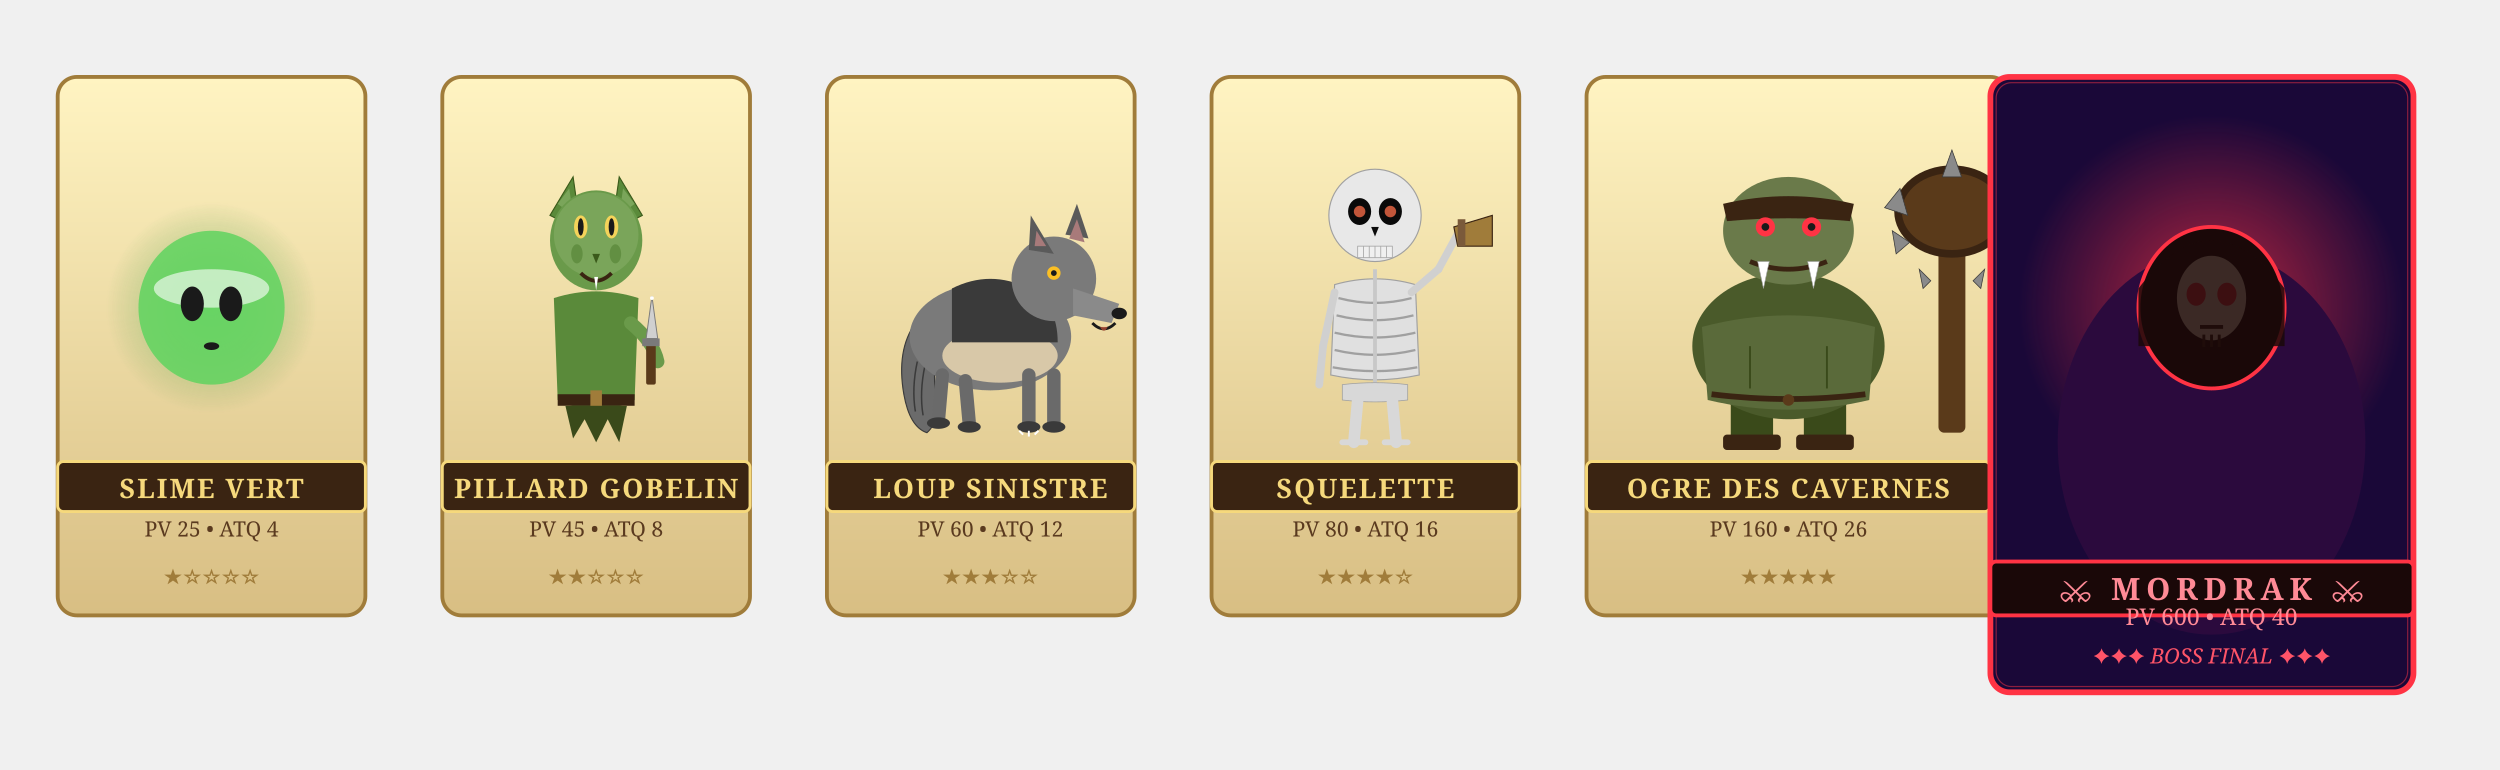
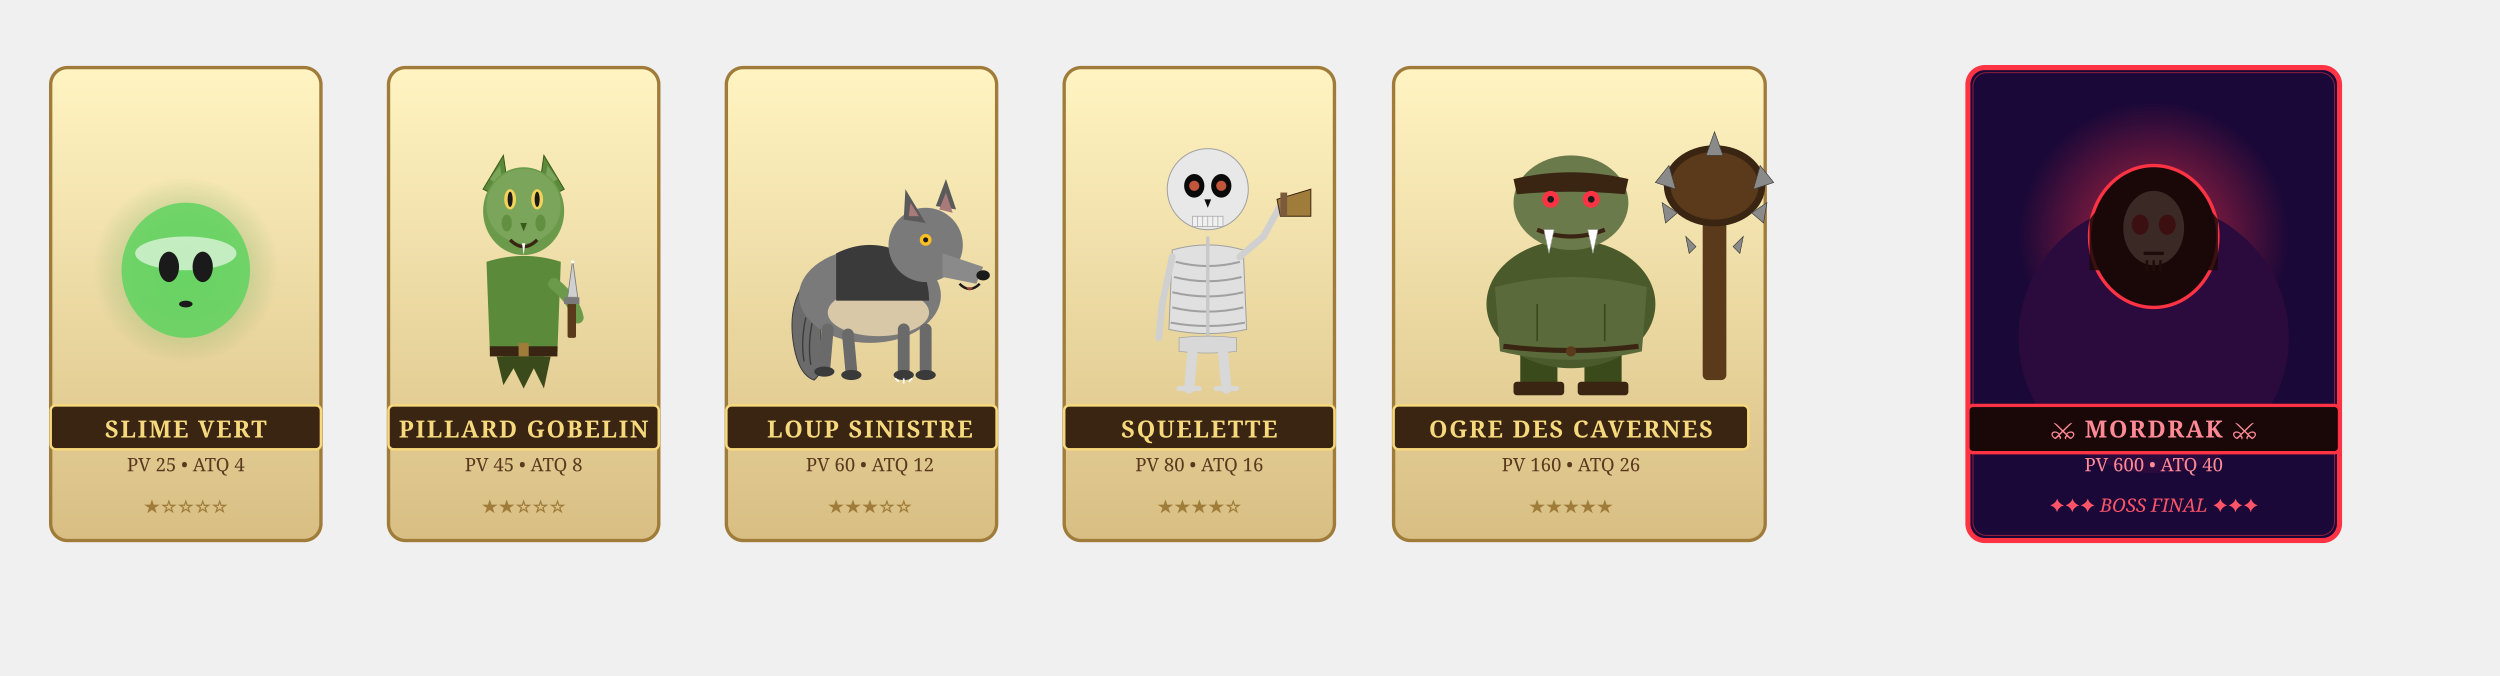
- <svg xmlns="http://www.w3.org/2000/svg" viewBox="0 0 1300 400" width="100%" style="max-width:1100px">
+ <svg xmlns="http://www.w3.org/2000/svg" viewBox="0 0 1480 400" width="100%" style="max-width:1100px">
  <defs>
    <linearGradient id="enemyCard" x1="0" y1="0" x2="0" y2="1">
      <stop offset="0%" stop-color="#fff4c2" />
      <stop offset="100%" stop-color="#d8be83" />
    </linearGradient>
    <radialGradient id="slimeGlow" cx="0.5" cy="0.5" r="0.5">
      <stop offset="0%" stop-color="#5fd35f" />
      <stop offset="100%" stop-color="#3a8a3a" stop-opacity="0" />
    </radialGradient>
    <radialGradient id="bossAuraCard" cx="0.5" cy="0.5" r="0.5">
      <stop offset="0%" stop-color="#ff3344" stop-opacity="0.7" />
      <stop offset="100%" stop-color="#ff3344" stop-opacity="0" />
    </radialGradient>
  </defs>
  <g transform="translate(80 60)">
    <rect x="-50" y="-20" width="160" height="280" rx="10" fill="url(#enemyCard)" stroke="#a07c3a" stroke-width="2">
      <animate attributeName="stroke-opacity" values="0.55;1;0.55" dur="3.6s" begin="0s" repeatCount="indefinite" />
    </rect>
    <circle r="55" cx="30" cy="100" fill="url(#slimeGlow)" opacity="0.6">
      <animate attributeName="r" values="50;60;50" dur="2s" repeatCount="indefinite" />
    </circle>
    <ellipse cx="30" cy="100" rx="38" ry="40" fill="#5fd35f" opacity="0.85" />
    <ellipse cx="30" cy="90" rx="30" ry="10" fill="#fff" opacity="0.6" />
    <ellipse cx="20" cy="98" rx="6" ry="9" fill="#1a1a1a" />
    <ellipse cx="40" cy="98" rx="6" ry="9" fill="#1a1a1a" />
    <ellipse cx="30" cy="120" rx="4" ry="2" fill="#1a1a1a" />
    <rect x="-50" y="180" width="160" height="26" fill="#3a2412" stroke="#f6d97c" stroke-width="1.5" rx="3">
      <animate attributeName="fill-opacity" values="0;1" dur="1.6s" begin="0.2s" fill="freeze" />
    </rect>
    <text x="30" y="199" text-anchor="middle" font-family="Georgia, serif" font-size="14" font-weight="bold" fill="#f6d97c" letter-spacing="1">SLIME VERT</text>
    <text x="30" y="219" text-anchor="middle" font-family="Georgia, serif" font-size="11" fill="#5a3a1f">PV 25 • ATQ 4</text>
    <text x="30" y="243" text-anchor="middle" font-family="Georgia, serif" font-size="10" font-style="italic" fill="#a07c3a">★☆☆☆☆</text>
  </g>
  <g transform="translate(280 60)">
    <rect x="-50" y="-20" width="160" height="280" rx="10" fill="url(#enemyCard)" stroke="#a07c3a" stroke-width="2">
      <animate attributeName="stroke-opacity" values="0.55;1;0.55" dur="3.6s" begin="0.3s" repeatCount="indefinite" />
    </rect>
    <polygon points="6,52 18,32 22,60" fill="#5a8a3a" stroke="#3a5a1a" stroke-width="0.6" />
    <polygon points="54,52 42,32 38,60" fill="#5a8a3a" stroke="#3a5a1a" stroke-width="0.6" />
    <polygon points="10,46 16,38 18,52" fill="#7aa55a" />
    <polygon points="50,46 44,38 42,52" fill="#7aa55a" />
    <ellipse cx="30" cy="65" rx="24" ry="26" fill="#6a9a4a" />
    <ellipse cx="30" cy="62" rx="22" ry="22" fill="#7aa55a" />
    <ellipse cx="20" cy="72" rx="3" ry="5" fill="#4a7a2a" opacity="0.5" />
    <ellipse cx="40" cy="72" rx="3" ry="5" fill="#4a7a2a" opacity="0.5" />
    <ellipse cx="22" cy="58" rx="3.5" ry="6" fill="#f4d35a" />
    <ellipse cx="22" cy="58" rx="1.5" ry="4.5" fill="#1a1a1a" />
    <ellipse cx="38" cy="58" rx="3.5" ry="6" fill="#f4d35a" />
    <ellipse cx="38" cy="58" rx="1.5" ry="4.5" fill="#1a1a1a" />
    <polygon points="28,72 32,72 30,77" fill="#3a5a1a" />
    <path d="M22,82 Q30,90 38,82" fill="none" stroke="#3a2412" stroke-width="2" />
    <polygon points="29,84 31,84 30,91" fill="#fff" />
    <path d="M8,95 Q30,88 52,95 L50,148 Q30,158 10,148 Z" fill="#5a8a3a" />
    <rect x="10" y="145" width="40" height="6" fill="#3a2412" />
    <rect x="27" y="143" width="6" height="10" fill="#a07c3a" />
    <path d="M14,151 L18,168 L24,158 L30,170 L36,158 L42,170 L46,151 Z" fill="#3a4a1a" />
    <path d="M48,108 Q60,118 62,128" fill="none" stroke="#6a9a4a" stroke-width="7" stroke-linecap="round" />
    <rect x="56" y="118" width="5" height="22" fill="#5a3a1a" rx="1" />
    <rect x="54" y="116" width="9" height="4" fill="#7a7a7a" />
    <polygon points="56,116 62,116 59,94" fill="#d0d0d0" stroke="#7a7a7a" stroke-width="0.5" />
    <circle cx="59" cy="95" r="1" fill="#fff" />
    <rect x="-50" y="180" width="160" height="26" fill="#3a2412" stroke="#f6d97c" stroke-width="1.5" rx="3">
      <animate attributeName="fill-opacity" values="0;1" dur="1.6s" begin="0.4s" fill="freeze" />
    </rect>
    <text x="30" y="199" text-anchor="middle" font-family="Georgia, serif" font-size="14" font-weight="bold" fill="#f6d97c" letter-spacing="1">PILLARD GOBELIN</text>
    <text x="30" y="219" text-anchor="middle" font-family="Georgia, serif" font-size="11" fill="#5a3a1f">PV 45 • ATQ 8</text>
    <text x="30" y="243" text-anchor="middle" font-family="Georgia, serif" font-size="10" font-style="italic" fill="#a07c3a">★★☆☆☆</text>
  </g>
  <g transform="translate(480 60)">
    <rect x="-50" y="-20" width="160" height="280" rx="10" fill="url(#enemyCard)" stroke="#a07c3a" stroke-width="2">
      <animate attributeName="stroke-opacity" values="0.55;1;0.55" dur="3.6s" begin="0.6s" repeatCount="indefinite" />
    </rect>
    <path d="M-4,108 Q-14,122 -10,145 Q-7,162 2,165 Q10,158 6,140 Q6,124 4,112 Z" fill="#6b6b6b" stroke="#3a3a3a" stroke-width="0.6" />
    <path d="M-3,128 Q-6,142 -4,154" fill="none" stroke="#3a3a3a" stroke-width="0.8" />
    <path d="M1,130 Q-2,144 0,156" fill="none" stroke="#3a3a3a" stroke-width="0.8" />
    <ellipse cx="35" cy="115" rx="42" ry="28" fill="#7a7a7a" />
    <ellipse cx="40" cy="125" rx="30" ry="14" fill="#d8c8a8" />
    <path d="M15,90 Q35,80 55,90 Q70,98 70,118 L15,118 Z" fill="#3a3a3a" />
    <ellipse cx="68" cy="85" rx="22" ry="22" fill="#7a7a7a" />
    <polygon points="78,90 102,98 98,108 78,104" fill="#8a8a8a" />
    <ellipse cx="102" cy="103" rx="4" ry="3" fill="#1a1a1a" />
    <path d="M88,108 Q94,114 100,108" fill="none" stroke="#1a1a1a" stroke-width="1.5" />
    <path d="M92,110 Q94,114 96,110" fill="#c2563a" opacity="0.7" />
    <polygon points="55,70 56,52 68,72" fill="#5a5a5a" />
    <polygon points="58,68 59,60 64,68" fill="#a87a7a" />
    <polygon points="74,62 80,46 86,64" fill="#5a5a5a" />
    <polygon points="76,64 80,54 84,66" fill="#a87a7a" />
    <circle cx="68" cy="82" r="3.5" fill="#fbbf24">
      <animate attributeName="opacity" values="0.6;1;0.6" dur="1.6s" repeatCount="indefinite" />
    </circle>
    <circle cx="68" cy="82" r="1.5" fill="#1a1a1a" />
    <line x1="55" y1="135" x2="55" y2="160" stroke="#6a6a6a" stroke-width="7" stroke-linecap="round" />
    <line x1="68" y1="135" x2="68" y2="160" stroke="#6a6a6a" stroke-width="7" stroke-linecap="round" />
    <line x1="10" y1="135" x2="8" y2="158" stroke="#6a6a6a" stroke-width="7" stroke-linecap="round" />
    <line x1="22" y1="138" x2="24" y2="160" stroke="#6a6a6a" stroke-width="7" stroke-linecap="round" />
    <ellipse cx="55" cy="162" rx="6" ry="3" fill="#3a3a3a" />
    <ellipse cx="68" cy="162" rx="6" ry="3" fill="#3a3a3a" />
    <ellipse cx="8" cy="160" rx="6" ry="3" fill="#3a3a3a" />
    <ellipse cx="24" cy="162" rx="6" ry="3" fill="#3a3a3a" />
    <line x1="50" y1="164" x2="52" y2="166" stroke="#fff" stroke-width="1" />
    <line x1="55" y1="164" x2="55" y2="167" stroke="#fff" stroke-width="1" />
    <line x1="60" y1="164" x2="58" y2="166" stroke="#fff" stroke-width="1" />
    <rect x="-50" y="180" width="160" height="26" fill="#3a2412" stroke="#f6d97c" stroke-width="1.5" rx="3">
      <animate attributeName="fill-opacity" values="0;1" dur="1.6s" begin="0.6s" fill="freeze" />
    </rect>
    <text x="35" y="199" text-anchor="middle" font-family="Georgia, serif" font-size="14" font-weight="bold" fill="#f6d97c" letter-spacing="1">LOUP SINISTRE</text>
    <text x="35" y="219" text-anchor="middle" font-family="Georgia, serif" font-size="11" fill="#5a3a1f">PV 60 • ATQ 12</text>
    <text x="35" y="243" text-anchor="middle" font-family="Georgia, serif" font-size="10" font-style="italic" fill="#a07c3a">★★★☆☆</text>
  </g>
  <g transform="translate(680 60)">
    <rect x="-50" y="-20" width="160" height="280" rx="10" fill="url(#enemyCard)" stroke="#a07c3a" stroke-width="2">
      <animate attributeName="stroke-opacity" values="0.55;1;0.55" dur="3.6s" begin="0.9s" repeatCount="indefinite" />
    </rect>
    <ellipse cx="35" cy="52" rx="24" ry="24" fill="#e8e8e8" stroke="#a0a0a0" stroke-width="0.6" />
    <ellipse cx="27" cy="50" rx="6" ry="7" fill="#0a0a0a" />
    <ellipse cx="43" cy="50" rx="6" ry="7" fill="#0a0a0a" />
    <circle cx="27" cy="50" r="3" fill="#c2563a">
      <animate attributeName="opacity" values="0.5;1;0.5" dur="1.4s" repeatCount="indefinite" />
    </circle>
    <circle cx="43" cy="50" r="3" fill="#c2563a">
      <animate attributeName="opacity" values="0.5;1;0.5" dur="1.4s" begin="0.3s" repeatCount="indefinite" />
    </circle>
    <polygon points="33,58 37,58 35,63" fill="#0a0a0a" />
    <rect x="26" y="68" width="18" height="6" fill="#f0f0f0" stroke="#a0a0a0" stroke-width="0.4" />
    <line x1="29" y1="68" x2="29" y2="74" stroke="#a0a0a0" stroke-width="0.4" />
    <line x1="32" y1="68" x2="32" y2="74" stroke="#a0a0a0" stroke-width="0.4" />
    <line x1="35" y1="68" x2="35" y2="74" stroke="#a0a0a0" stroke-width="0.4" />
    <line x1="38" y1="68" x2="38" y2="74" stroke="#a0a0a0" stroke-width="0.4" />
    <line x1="41" y1="68" x2="41" y2="74" stroke="#a0a0a0" stroke-width="0.4" />
    <path d="M14,88 Q35,82 56,88 L58,135 Q35,140 12,135 Z" fill="#e0e0e0" stroke="#a0a0a0" stroke-width="0.6" />
    <path d="M16,95 Q35,100 54,95" fill="none" stroke="#a0a0a0" stroke-width="1.2" />
    <path d="M15,104 Q35,109 55,104" fill="none" stroke="#a0a0a0" stroke-width="1.2" />
    <path d="M14,113 Q35,118 56,113" fill="none" stroke="#a0a0a0" stroke-width="1.2" />
    <path d="M14,122 Q35,127 56,122" fill="none" stroke="#a0a0a0" stroke-width="1.2" />
    <path d="M13,131 Q35,135 57,131" fill="none" stroke="#a0a0a0" stroke-width="1.2" />
    <line x1="35" y1="80" x2="35" y2="140" stroke="#c8c8c8" stroke-width="2" />
    <line x1="54" y1="92" x2="68" y2="80" stroke="#d0d0d0" stroke-width="4" stroke-linecap="round" />
    <line x1="68" y1="80" x2="80" y2="58" stroke="#d0d0d0" stroke-width="4" stroke-linecap="round" />
    <line x1="14" y1="92" x2="8" y2="120" stroke="#d0d0d0" stroke-width="4" stroke-linecap="round" />
    <line x1="8" y1="120" x2="6" y2="140" stroke="#d0d0d0" stroke-width="4" stroke-linecap="round" />
    <path d="M18,140 Q35,138 52,140 L52,148 Q35,150 18,148 Z" fill="#d8d8d8" stroke="#a0a0a0" stroke-width="0.4" />
    <line x1="26" y1="148" x2="24" y2="170" stroke="#d8d8d8" stroke-width="6" stroke-linecap="round" />
    <line x1="44" y1="148" x2="46" y2="170" stroke="#d8d8d8" stroke-width="6" stroke-linecap="round" />
    <line x1="18" y1="170" x2="30" y2="170" stroke="#d8d8d8" stroke-width="3" stroke-linecap="round" />
    <line x1="40" y1="170" x2="52" y2="170" stroke="#d8d8d8" stroke-width="3" stroke-linecap="round" />
    <path d="M76,58 L96,52 L96,68 L78,68 Z" fill="#a07c3a" stroke="#3a2412" stroke-width="0.6" />
    <rect x="78" y="54" width="4" height="14" fill="#7a5a3a" />
    <rect x="-50" y="180" width="160" height="26" fill="#3a2412" stroke="#f6d97c" stroke-width="1.5" rx="3">
      <animate attributeName="fill-opacity" values="0;1" dur="1.6s" begin="0.8s" fill="freeze" />
    </rect>
    <text x="30" y="199" text-anchor="middle" font-family="Georgia, serif" font-size="14" font-weight="bold" fill="#f6d97c" letter-spacing="1">SQUELETTE</text>
    <text x="30" y="219" text-anchor="middle" font-family="Georgia, serif" font-size="11" fill="#5a3a1f">PV 80 • ATQ 16</text>
    <text x="30" y="243" text-anchor="middle" font-family="Georgia, serif" font-size="10" font-style="italic" fill="#a07c3a">★★★★☆</text>
  </g>
  <g transform="translate(880 60)">
    <rect x="-55" y="-20" width="220" height="280" rx="10" fill="url(#enemyCard)" stroke="#a07c3a" stroke-width="2">
      <animate attributeName="stroke-opacity" values="0.55;1;0.55" dur="3.6s" begin="1.2s" repeatCount="indefinite" />
    </rect>
    <rect x="128" y="40" width="14" height="125" fill="#5a3a1a" rx="3" />
    <ellipse cx="135" cy="50" rx="30" ry="24" fill="#3a2412" />
    <ellipse cx="135" cy="50" rx="26" ry="20" fill="#5a3a1a" />
    <polygon points="135,18 130,32 140,32" fill="#8a8a8a" stroke="#3a3a3a" stroke-width="0.4" />
    <polygon points="108,38 112,52 100,48" fill="#8a8a8a" stroke="#3a3a3a" stroke-width="0.4" />
    <polygon points="162,38 158,52 170,48" fill="#8a8a8a" stroke="#3a3a3a" stroke-width="0.4" />
    <polygon points="104,60 113,66 106,72" fill="#8a8a8a" stroke="#3a3a3a" stroke-width="0.4" />
    <polygon points="166,60 157,66 164,72" fill="#8a8a8a" stroke="#3a3a3a" stroke-width="0.4" />
    <polygon points="118,80 124,86 120,90" fill="#8a8a8a" stroke="#3a3a3a" stroke-width="0.4" />
    <polygon points="152,80 146,86 150,90" fill="#8a8a8a" stroke="#3a3a3a" stroke-width="0.4" />
    <rect x="20" y="148" width="22" height="22" fill="#3a4a1a" />
    <rect x="58" y="148" width="22" height="22" fill="#3a4a1a" />
    <rect x="16" y="166" width="30" height="8" fill="#3a2412" rx="2" />
    <rect x="54" y="166" width="30" height="8" fill="#3a2412" rx="2" />
    <ellipse cx="50" cy="120" rx="50" ry="38" fill="#4a5a2a" />
    <path d="M5,110 Q50,98 95,110 L92,148 Q50,158 8,148 Z" fill="#5a6a3a" />
    <path d="M10,145 Q50,150 90,145" fill="none" stroke="#3a2412" stroke-width="3" />
    <circle cx="50" cy="148" r="3" fill="#5a3a1a" />
    <ellipse cx="50" cy="60" rx="34" ry="28" fill="#6a7a4a" />
    <path d="M16,46 Q50,38 84,46 L82,55 Q50,52 18,55 Z" fill="#3a2412" />
    <circle cx="38" cy="58" r="5" fill="#ff3344">
      <animate attributeName="opacity" values="0.5;1;0.5" dur="1.2s" repeatCount="indefinite" />
    </circle>
    <circle cx="62" cy="58" r="5" fill="#ff3344">
      <animate attributeName="opacity" values="0.5;1;0.5" dur="1.2s" begin="0.3s" repeatCount="indefinite" />
    </circle>
    <circle cx="38" cy="58" r="2" fill="#1a1a1a" />
    <circle cx="62" cy="58" r="2" fill="#1a1a1a" />
    <path d="M30,76 Q50,84 70,76" fill="none" stroke="#3a2412" stroke-width="2.5" />
    <polygon points="34,76 40,76 37,90" fill="#fff" stroke="#a0a0a0" stroke-width="0.3" />
    <polygon points="60,76 66,76 63,90" fill="#fff" stroke="#a0a0a0" stroke-width="0.3" />
    <line x1="30" y1="120" x2="30" y2="142" stroke="#3a4a1a" stroke-width="1" />
    <line x1="70" y1="120" x2="70" y2="142" stroke="#3a4a1a" stroke-width="1" />
    <rect x="-55" y="180" width="210" height="26" fill="#3a2412" stroke="#f6d97c" stroke-width="1.5" rx="3">
      <animate attributeName="fill-opacity" values="0;1" dur="1.6s" begin="1.0s" fill="freeze" />
    </rect>
    <text x="50" y="199" text-anchor="middle" font-family="Georgia, serif" font-size="14" font-weight="bold" fill="#f6d97c" letter-spacing="1">OGRE DES CAVERNES</text>
    <text x="50" y="219" text-anchor="middle" font-family="Georgia, serif" font-size="11" fill="#5a3a1f">PV 160 • ATQ 26</text>
    <text x="50" y="243" text-anchor="middle" font-family="Georgia, serif" font-size="10" font-style="italic" fill="#a07c3a">★★★★★</text>
  </g>
-   <g transform="translate(1050 60)">
-     <rect x="-15" y="-20" width="220" height="320" rx="10" fill="#1a0838" stroke="#ff3344" stroke-width="3">
+   <g transform="translate(1180 60)">
+     <rect x="-15" y="-20" width="220" height="280" rx="10" fill="#1a0838" stroke="#ff3344" stroke-width="3">
      <animate attributeName="stroke-opacity" values="0.55;1;0.55" dur="2.4s" begin="0s" repeatCount="indefinite" />
    </rect>
-     <rect x="-12" y="-17" width="214" height="314" rx="8" fill="none" stroke="#ff3344" stroke-width="0.6" opacity="0.5" />
-     <circle cx="100" cy="100" r="100" fill="url(#bossAuraCard)">
-       <animate attributeName="r" values="80;110;80" dur="2.2s" repeatCount="indefinite" />
+     <rect x="-12" y="-17" width="214" height="274" rx="8" fill="none" stroke="#ff3344" stroke-width="0.6" opacity="0.5" />
+     <circle cx="95" cy="80" r="80" fill="url(#bossAuraCard)">
+       <animate attributeName="r" values="70;88;70" dur="2.2s" repeatCount="indefinite" />
      <animate attributeName="opacity" values="0.5;1;0.5" dur="2.2s" repeatCount="indefinite" />
    </circle>
-     <ellipse cx="100" cy="170" rx="80" ry="100" fill="#2b0a3d" />
-     <ellipse cx="100" cy="100" rx="38" ry="42" fill="#1a0808" />
-     <ellipse cx="100" cy="100" rx="38" ry="42" fill="none" stroke="#ff3344" stroke-width="2" />
-     <ellipse cx="100" cy="95" rx="18" ry="22" fill="#f5e6c8" />
-     <ellipse cx="92" cy="93" rx="5" ry="6" fill="#ff3344">
+     <ellipse cx="95" cy="140" rx="80" ry="80" fill="#2b0a3d" />
+     <ellipse cx="95" cy="80" rx="38" ry="42" fill="#1a0808" />
+     <ellipse cx="95" cy="80" rx="38" ry="42" fill="none" stroke="#ff3344" stroke-width="2" />
+     <ellipse cx="95" cy="75" rx="18" ry="22" fill="#f5e6c8" />
+     <ellipse cx="87" cy="73" rx="5" ry="6" fill="#ff3344">
      <animate attributeName="opacity" values="0.5;1;0.5" dur="1.1s" repeatCount="indefinite" />
    </ellipse>
-     <ellipse cx="108" cy="93" rx="5" ry="6" fill="#ff3344">
+     <ellipse cx="103" cy="73" rx="5" ry="6" fill="#ff3344">
      <animate attributeName="opacity" values="0.5;1;0.5" dur="1.1s" begin="0.3s" repeatCount="indefinite" />
    </ellipse>
-     <path d="M94,110 L106,110" stroke="#3a2412" stroke-width="2" />
-     <path d="M96,114 L96,120 M100,114 L100,120 M104,114 L104,120" stroke="#3a2412" stroke-width="1.5" />
-     <path d="M62,90 Q100,40 138,90 L138,120 L62,120 Z" fill="#1a0808" opacity="0.85" />
-     <rect x="-15" y="232" width="220" height="28" fill="#1a0808" stroke="#ff3344" stroke-width="2" rx="3">
+     <path d="M89,90 L101,90" stroke="#3a2412" stroke-width="2" />
+     <path d="M91,94 L91,100 M95,94 L95,100 M99,94 L99,100" stroke="#3a2412" stroke-width="1.5" />
+     <path d="M57,70 Q95,20 133,70 L133,100 L57,100 Z" fill="#1a0808" opacity="0.85" />
+     <rect x="-15" y="180" width="220" height="28" fill="#1a0808" stroke="#ff3344" stroke-width="2" rx="3">
      <animate attributeName="fill-opacity" values="0;1" dur="1.6s" begin="0.3s" fill="freeze" />
    </rect>
-     <text x="100" y="252" text-anchor="middle" font-family="Georgia, serif" font-size="16" font-weight="bold" fill="#ff8a96" letter-spacing="3">⚔ MORDRAK ⚔</text>
-     <text x="100" y="265" text-anchor="middle" font-family="Georgia, serif" font-size="12" fill="#ff8a96">PV 600 • ATQ 40</text>
-     <text x="100" y="285" text-anchor="middle" font-family="Georgia, serif" font-size="11" font-style="italic" fill="#ff5468">✦✦✦ BOSS FINAL ✦✦✦</text>
+     <text x="95" y="199" text-anchor="middle" font-family="Georgia, serif" font-size="14" font-weight="bold" fill="#ff8a96" letter-spacing="1">⚔ MORDRAK ⚔</text>
+     <text x="95" y="219" text-anchor="middle" font-family="Georgia, serif" font-size="11" fill="#ff8a96">PV 600 • ATQ 40</text>
+     <text x="95" y="243" text-anchor="middle" font-family="Georgia, serif" font-size="11" font-style="italic" fill="#ff5468">✦✦✦ BOSS FINAL ✦✦✦</text>
  </g>
</svg>
